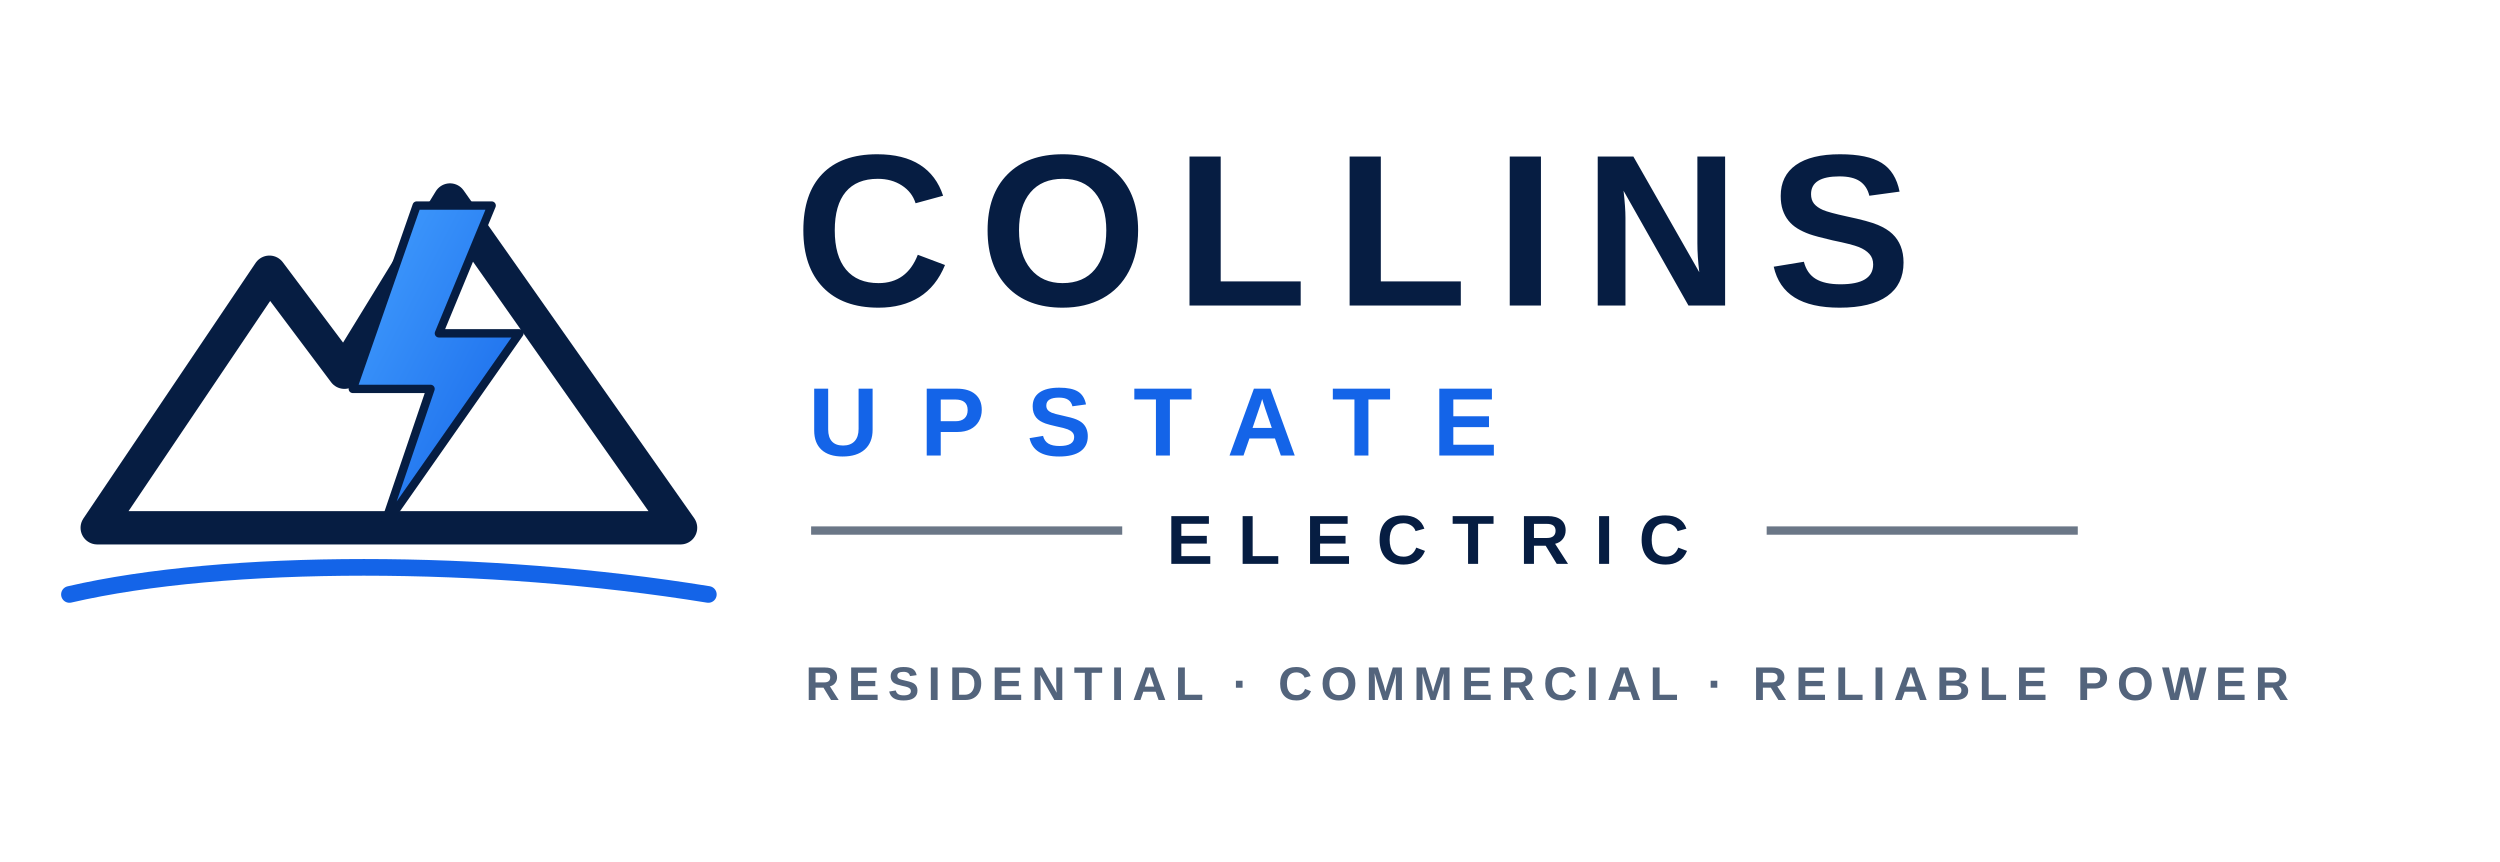
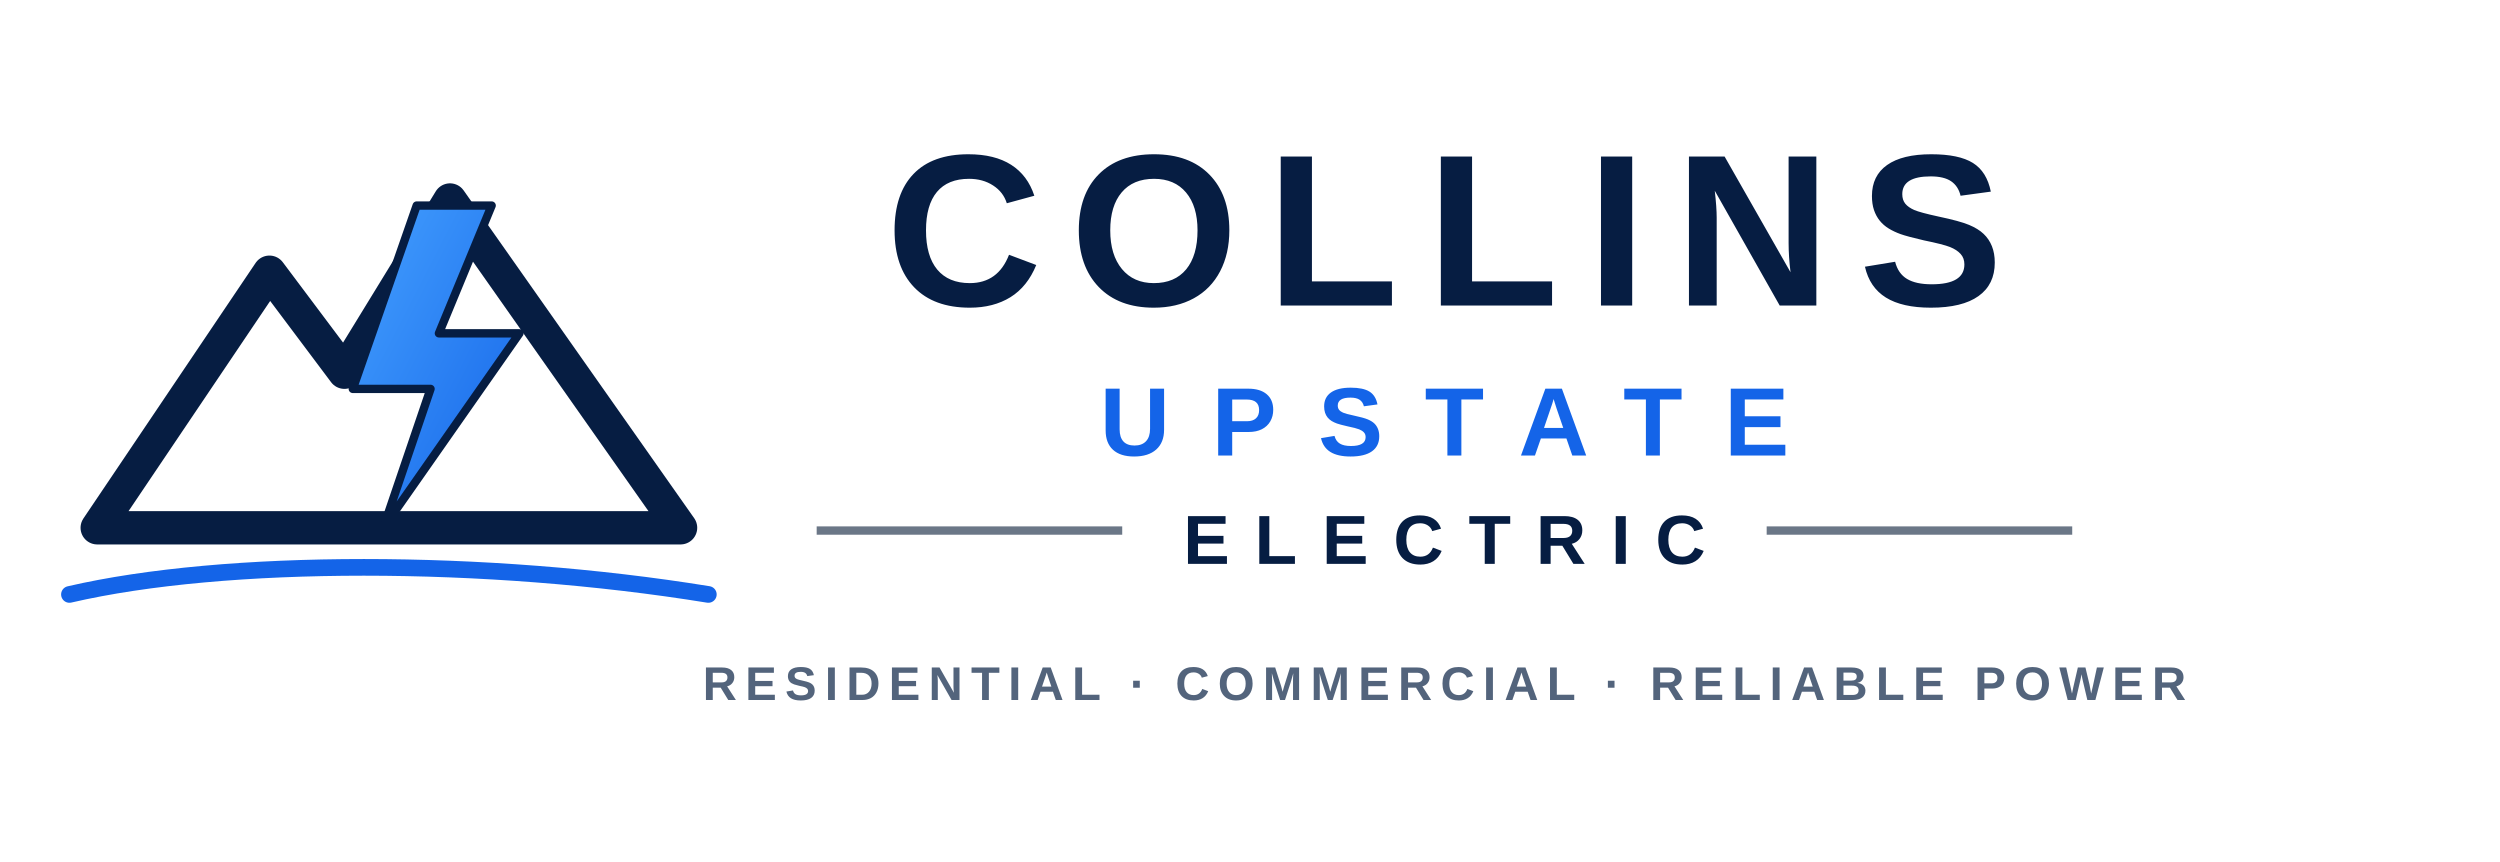
<svg xmlns="http://www.w3.org/2000/svg" viewBox="0 0 900 310" role="img" aria-labelledby="title desc">
  <defs>
    <linearGradient id="bolt" x1="0" y1="0" x2="1" y2="1">
      <stop stop-color="#44A0FF" />
      <stop offset="1" stop-color="#1464E8" />
    </linearGradient>
  </defs>
  <g transform="translate(25 24)">
    <path d="M10 166 72 74l27 36 38-62 83 118H10Z" fill="none" stroke="#061D42" stroke-linecap="round" stroke-linejoin="round" stroke-width="12" />
    <path d="m125 50-23 66h28l-17 50 49-70h-29l19-46h-27Z" fill="url(#bolt)" stroke="#061D42" stroke-linejoin="round" stroke-width="3" />
    <path d="M0 190c56-13 150-13 230 0" fill="none" stroke="#1464E8" stroke-linecap="round" stroke-width="6" />
  </g>
-   <g fill="#061D42" font-family="Arial, Helvetica, sans-serif" text-anchor="start">
-     <text x="286" y="110" font-size="78" font-weight="800" letter-spacing="10">COLLINS</text>
-     <text x="291" y="164" fill="#1464E8" font-size="35" font-weight="800" letter-spacing="15">UPSTATE</text>
-     <path d="M292 191h112m232 0h112" stroke="#6B7787" stroke-width="3" />
-     <text x="420" y="203" font-size="25" font-weight="700" letter-spacing="9">ELECTRIC</text>
-     <text x="290" y="252" fill="#53647C" font-size="17" font-weight="700" letter-spacing="3">RESIDENTIAL · COMMERCIAL · RELIABLE POWER</text>
+   <g fill="#061D42" font-family="Arial, Helvetica, sans-serif" text-anchor="middle">
+     <text x="520" y="110" font-size="78" font-weight="800" letter-spacing="10">COLLINS</text>
+     <text x="520" y="164" fill="#1464E8" font-size="35" font-weight="800" letter-spacing="15">UPSTATE</text>
+     <path d="M294 191h110m232 0h110" stroke="#6B7787" stroke-width="3" />
+     <text x="520" y="203" font-size="25" font-weight="700" letter-spacing="9">ELECTRIC</text>
+     <text x="520" y="252" fill="#53647C" font-size="17" font-weight="700" letter-spacing="3">RESIDENTIAL · COMMERCIAL · RELIABLE POWER</text>
  </g>
</svg>
